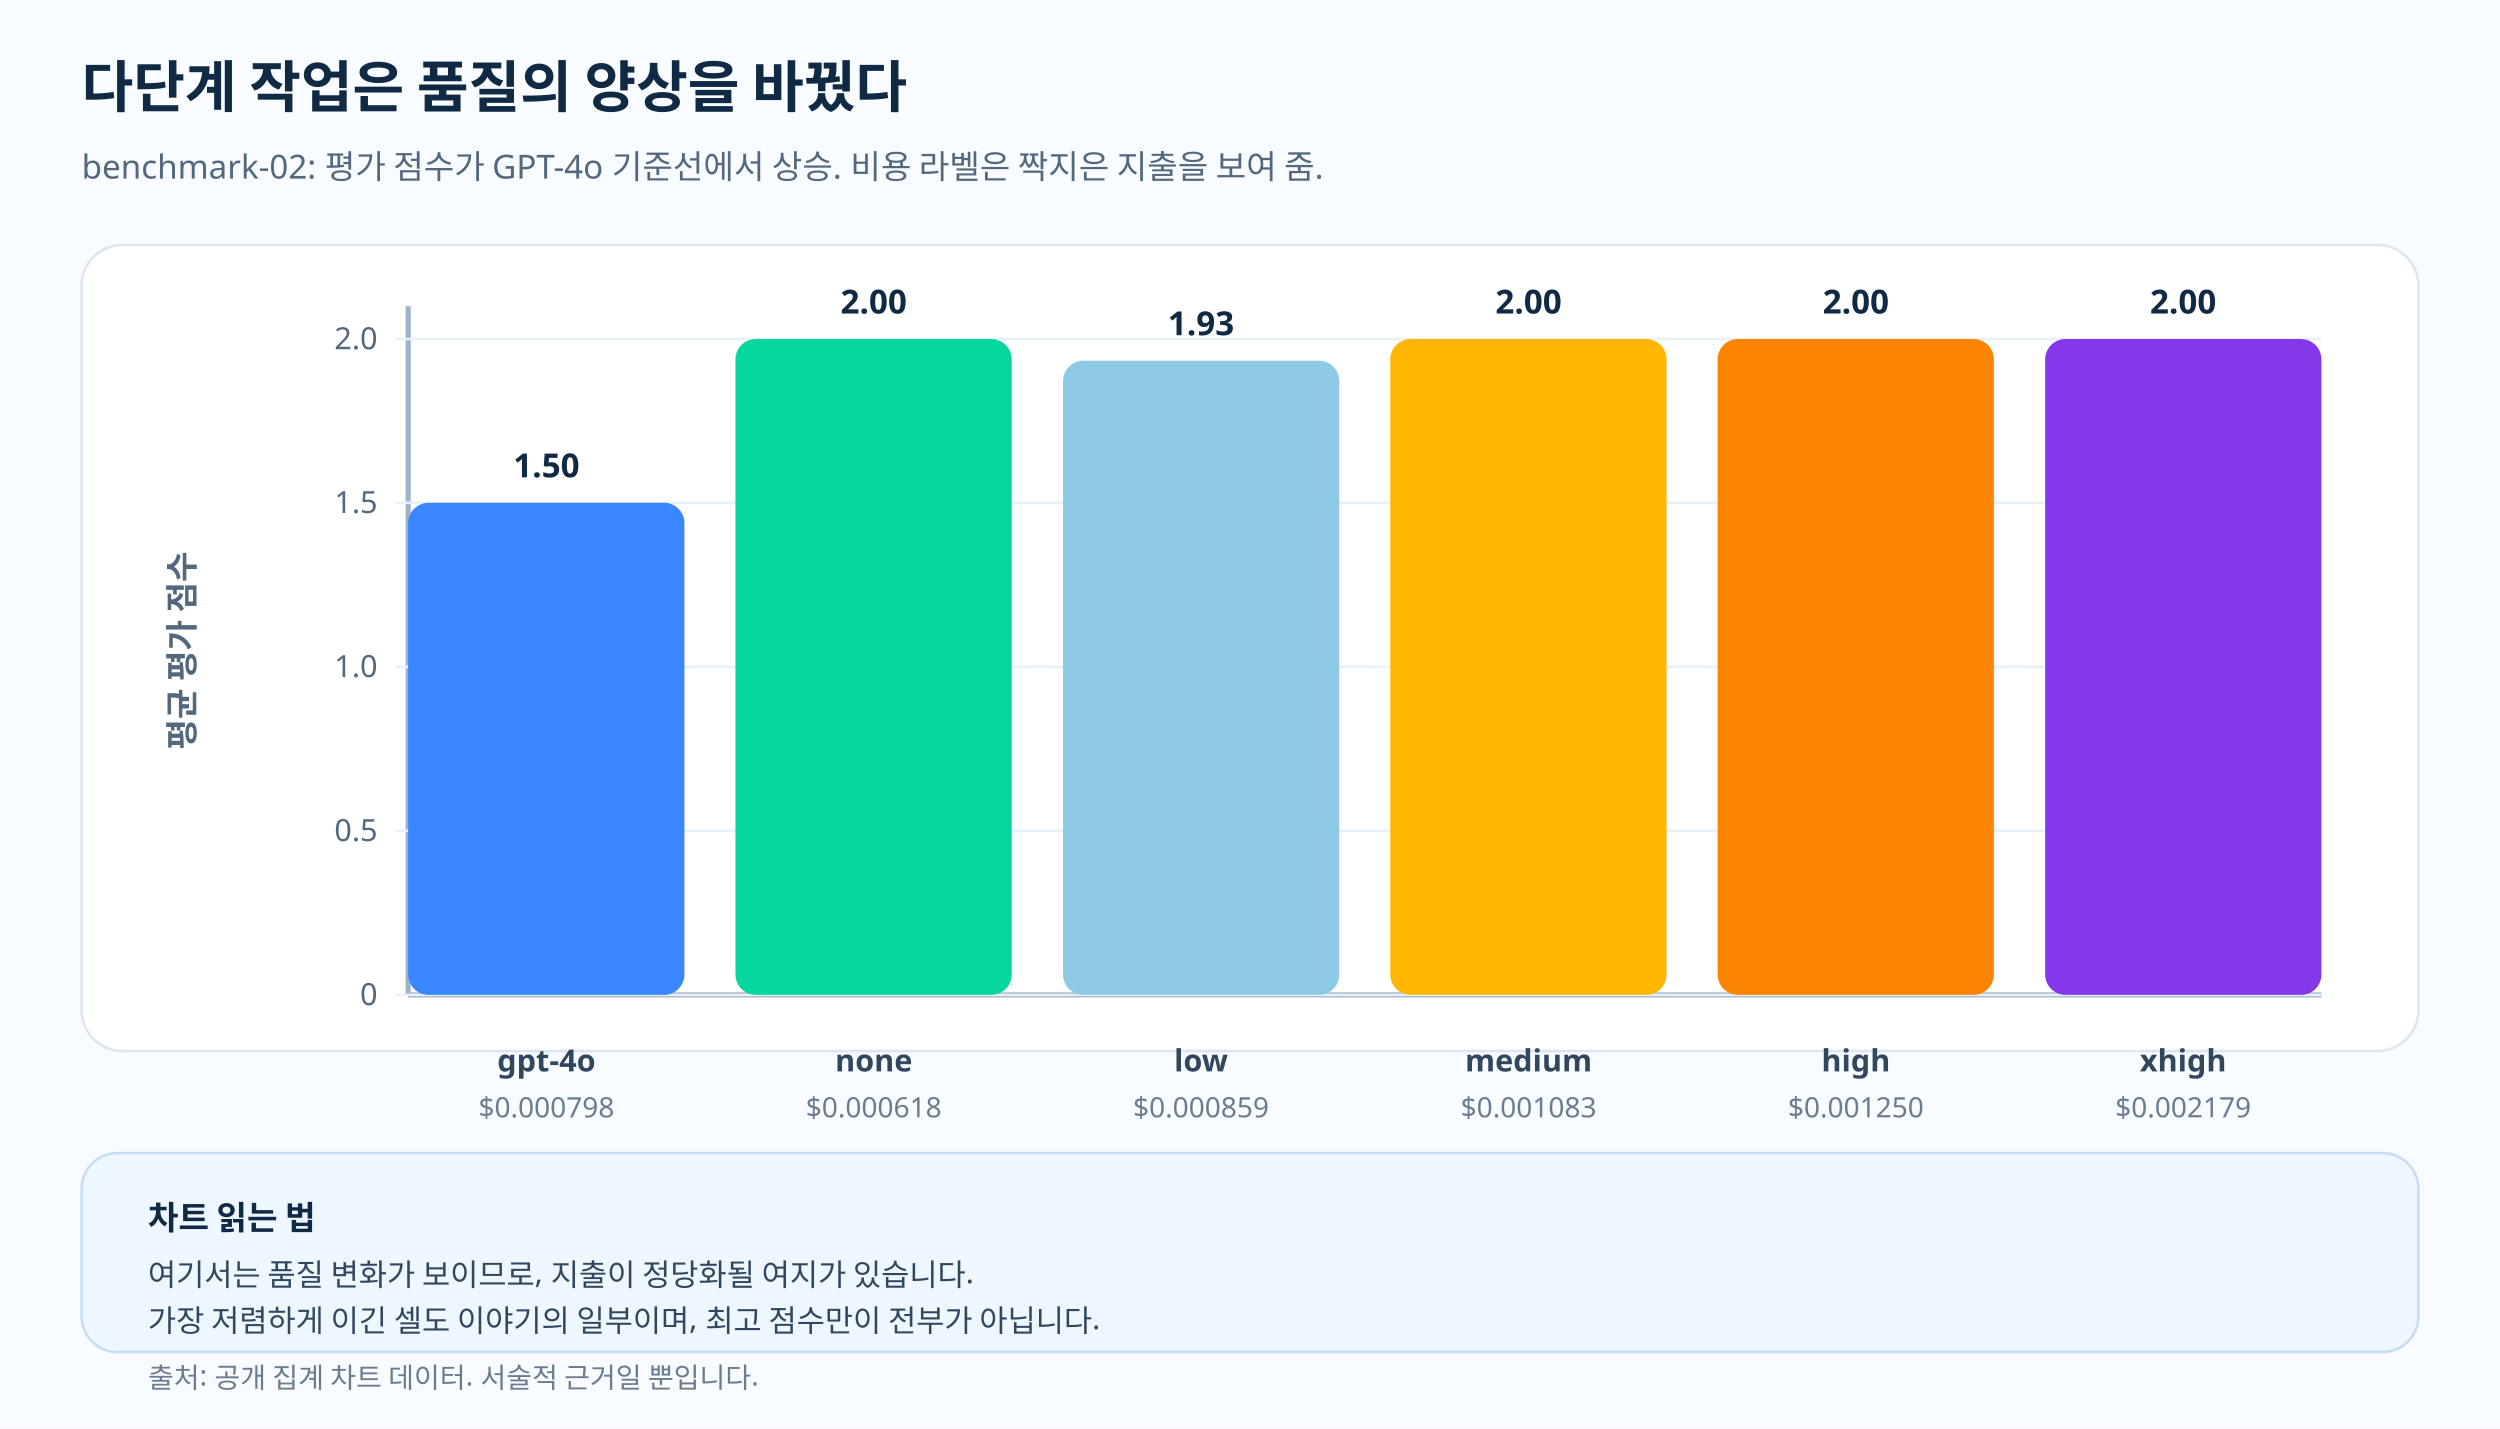
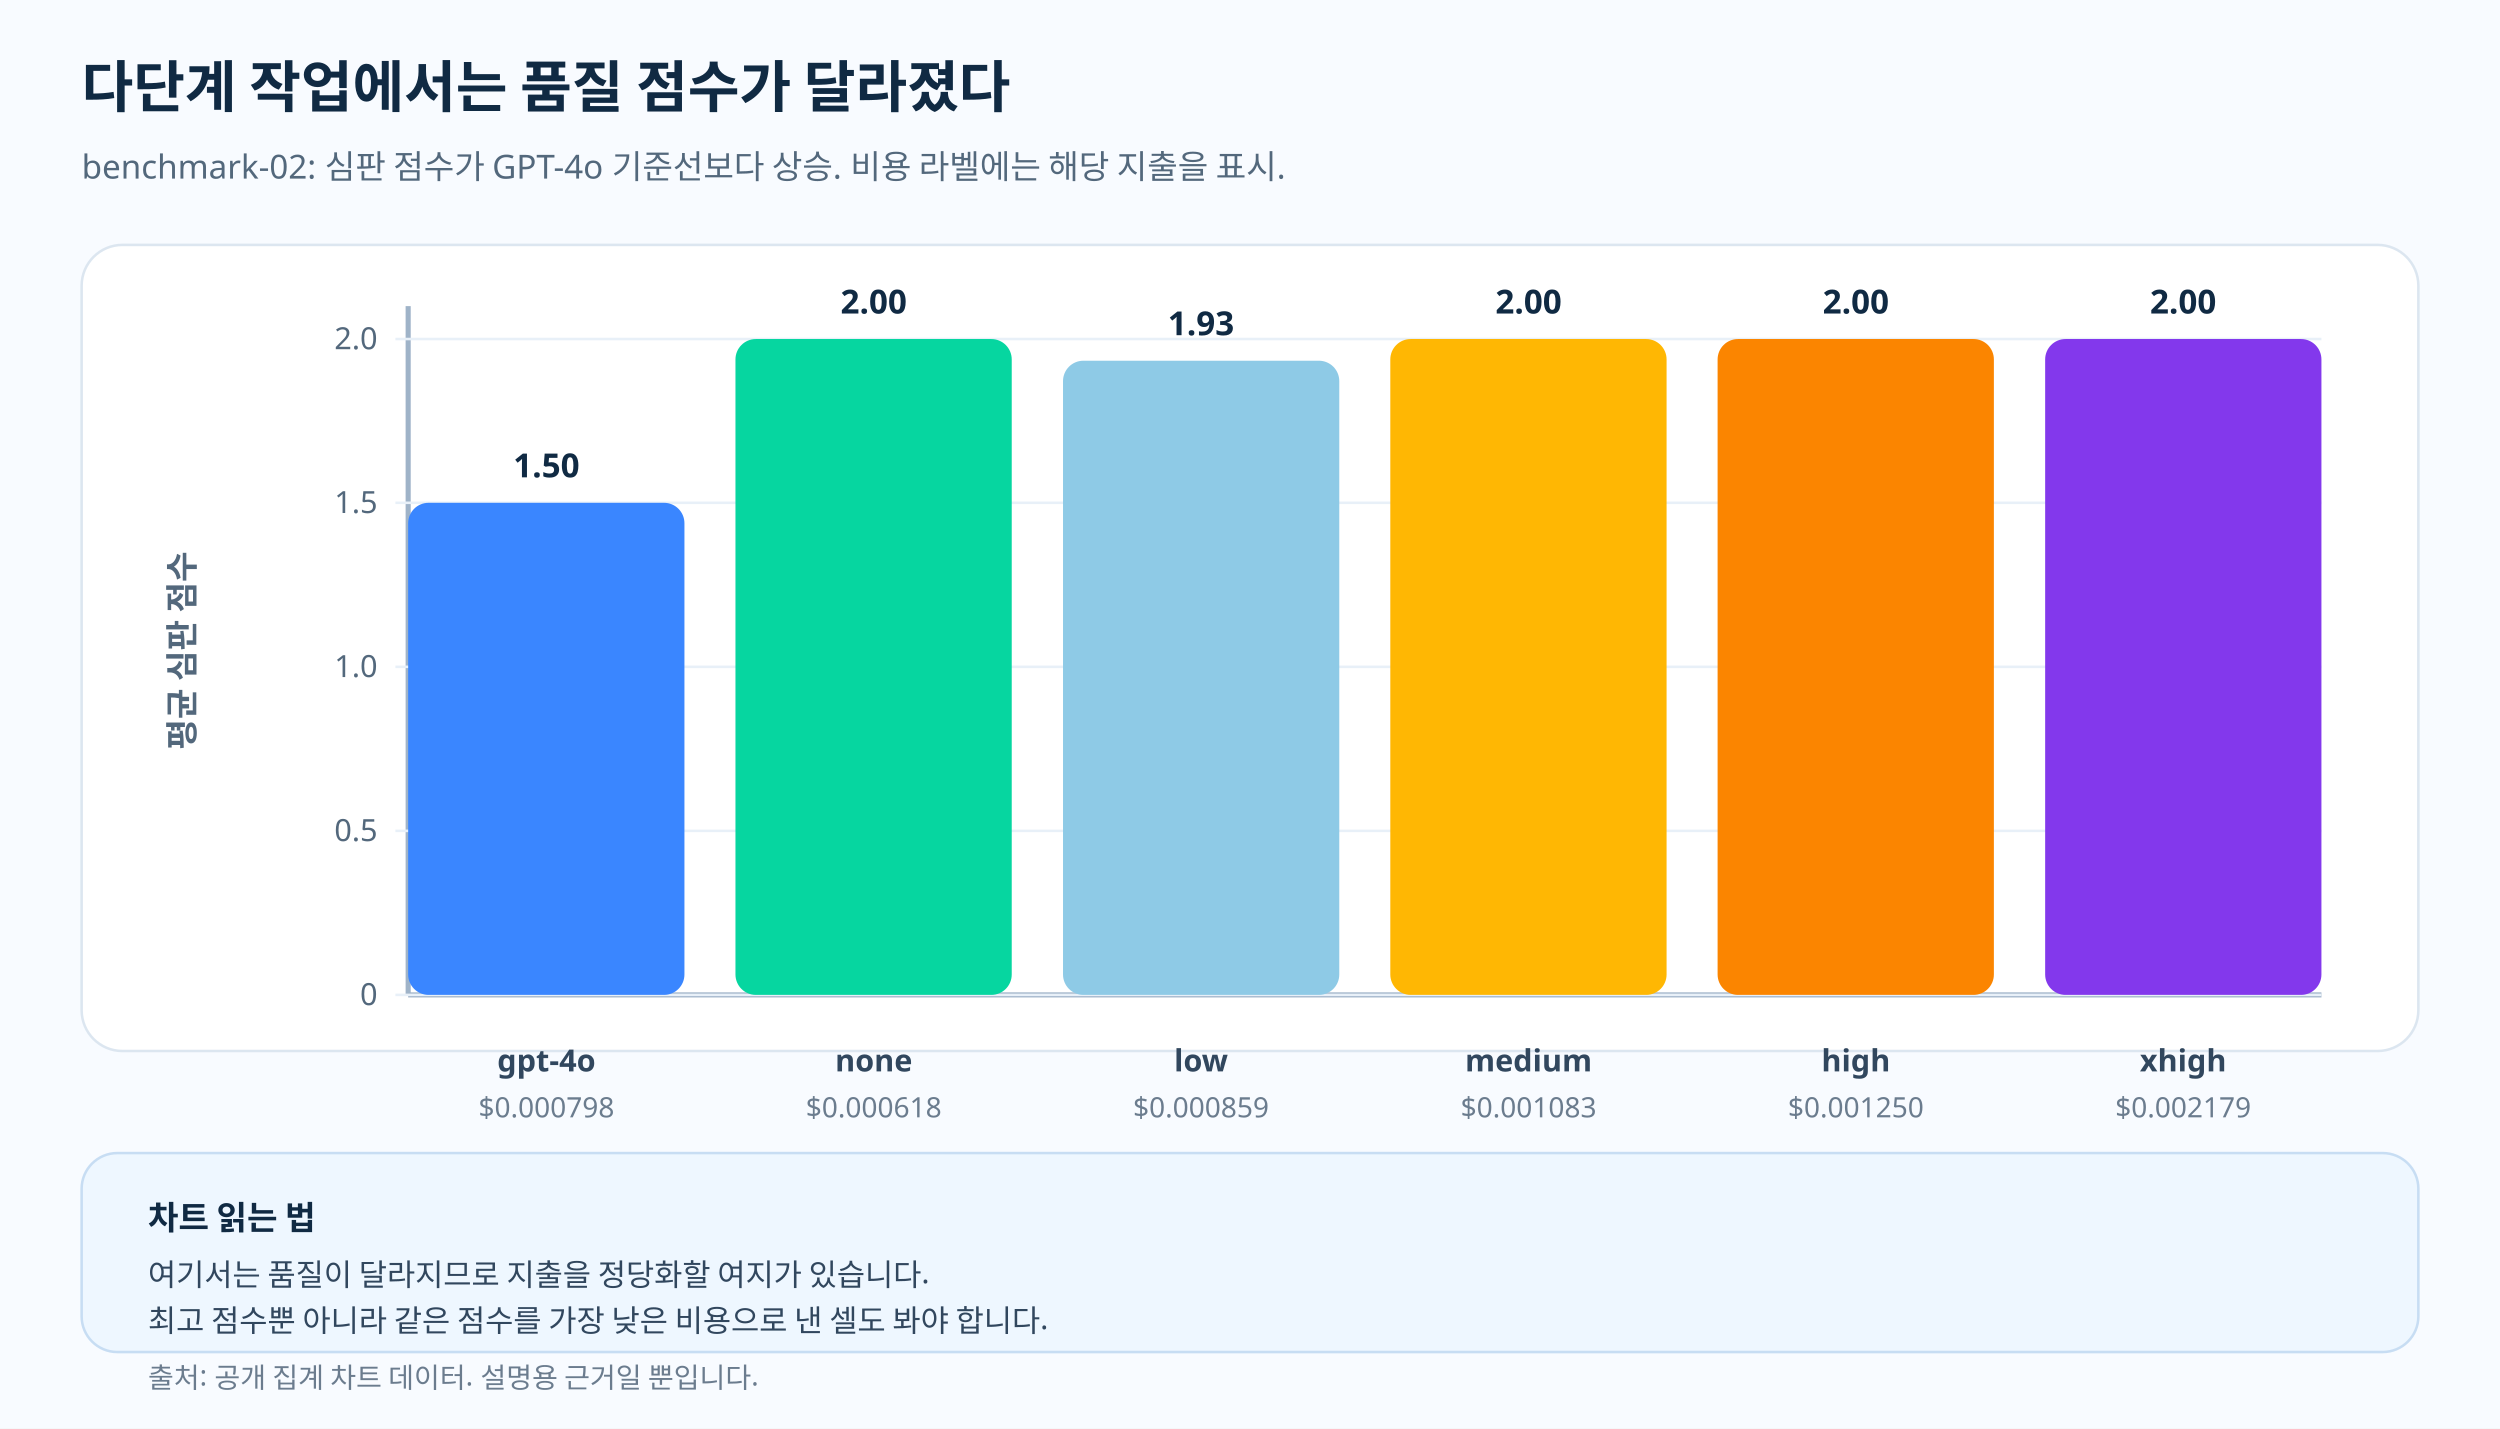
<svg xmlns="http://www.w3.org/2000/svg" role="img" aria-labelledby="title desc" viewBox="0 0 980 560">
  <rect width="980" height="560" fill="#f8fbff" />
-   <text x="32" y="42" font-family="Segoe UI, system-ui, sans-serif" font-size="22" font-weight="700" fill="#102a43">다단계 작업은 품질의 양상을 바꿨다</text>
-   <text x="32" y="70" font-family="Segoe UI, system-ui, sans-serif" font-size="13" fill="#53687c">benchmark-02: 평가 점수가 GPT-4o 기준선에서 상승. 비용 라벨은 짝지은 지출을 보여 줌.</text>
+   <text x="32" y="42" font-family="Segoe UI, system-ui, sans-serif" font-size="22" font-weight="700" fill="#102a43">다단계 작업에서는 품질 점수가 달라졌다</text>
+   <text x="32" y="70" font-family="Segoe UI, system-ui, sans-serif" font-size="13" fill="#53687c">benchmark-02: 심판 점수가 GPT-4o 기준선보다 상승. 비용 라벨에는 해당 지출을 표시.</text>
  <rect x="32" y="96" width="916" height="316" rx="16" fill="#fff" stroke="#dce6f0" />
  <line x1="160" y1="390" x2="910" y2="390" stroke="#9fb3c8" stroke-width="2" />
  <line x1="160" y1="120" x2="160" y2="390" stroke="#9fb3c8" stroke-width="2" />
  <line x1="155" y1="390.0" x2="910" y2="390.0" stroke="#e8f0f8" />
  <text x="148" y="394.0" text-anchor="end" font-family="Segoe UI, system-ui, sans-serif" font-size="12" fill="#53687c">0</text>
  <line x1="155" y1="325.7" x2="910" y2="325.7" stroke="#e8f0f8" />
  <text x="148" y="329.7" text-anchor="end" font-family="Segoe UI, system-ui, sans-serif" font-size="12" fill="#53687c">0.5</text>
  <line x1="155" y1="261.4" x2="910" y2="261.4" stroke="#e8f0f8" />
  <text x="148" y="265.4" text-anchor="end" font-family="Segoe UI, system-ui, sans-serif" font-size="12" fill="#53687c">1.0</text>
  <line x1="155" y1="197.1" x2="910" y2="197.1" stroke="#e8f0f8" />
  <text x="148" y="201.1" text-anchor="end" font-family="Segoe UI, system-ui, sans-serif" font-size="12" fill="#53687c">1.5</text>
  <line x1="155" y1="132.9" x2="910" y2="132.9" stroke="#e8f0f8" />
  <text x="148" y="136.9" text-anchor="end" font-family="Segoe UI, system-ui, sans-serif" font-size="12" fill="#53687c">2.0</text>
-   <text x="76" y="255.0" transform="rotate(-90 76 255.0)" text-anchor="middle" font-family="Segoe UI, system-ui, sans-serif" font-size="13" font-weight="700" fill="#53687c">평균 평가 점수</text>
+   <text x="76" y="255.0" transform="rotate(-90 76 255.0)" text-anchor="middle" font-family="Segoe UI, system-ui, sans-serif" font-size="13" font-weight="700" fill="#53687c">평균 심판 점수</text>
  <rect x="160.0" y="197.1" width="108.3" height="192.9" rx="8" fill="#3a86ff" />
  <text x="214.2" y="187.1" text-anchor="middle" font-family="Segoe UI, system-ui, sans-serif" font-size="13" font-weight="700" fill="#102a43">1.50</text>
  <text x="214.2" y="420" text-anchor="middle" font-family="Segoe UI, system-ui, sans-serif" font-size="12" font-weight="700" fill="#31475e">gpt-4o</text>
  <text x="214.2" y="438" text-anchor="middle" font-family="Segoe UI, system-ui, sans-serif" font-size="11" fill="#6b7c8e">$0.000798</text>
  <rect x="288.3" y="132.9" width="108.3" height="257.1" rx="8" fill="#06d6a0" />
  <text x="342.5" y="122.9" text-anchor="middle" font-family="Segoe UI, system-ui, sans-serif" font-size="13" font-weight="700" fill="#102a43">2.00</text>
  <text x="342.5" y="420" text-anchor="middle" font-family="Segoe UI, system-ui, sans-serif" font-size="12" font-weight="700" fill="#31475e">none</text>
  <text x="342.5" y="438" text-anchor="middle" font-family="Segoe UI, system-ui, sans-serif" font-size="11" fill="#6b7c8e">$0.000618</text>
  <rect x="416.7" y="141.4" width="108.3" height="248.6" rx="8" fill="#8ecae6" />
  <text x="470.8" y="131.4" text-anchor="middle" font-family="Segoe UI, system-ui, sans-serif" font-size="13" font-weight="700" fill="#102a43">1.93</text>
  <text x="470.8" y="420" text-anchor="middle" font-family="Segoe UI, system-ui, sans-serif" font-size="12" font-weight="700" fill="#31475e">low</text>
  <text x="470.8" y="438" text-anchor="middle" font-family="Segoe UI, system-ui, sans-serif" font-size="11" fill="#6b7c8e">$0.000859</text>
  <rect x="545.0" y="132.9" width="108.3" height="257.1" rx="8" fill="#ffb703" />
  <text x="599.2" y="122.9" text-anchor="middle" font-family="Segoe UI, system-ui, sans-serif" font-size="13" font-weight="700" fill="#102a43">2.00</text>
  <text x="599.2" y="420" text-anchor="middle" font-family="Segoe UI, system-ui, sans-serif" font-size="12" font-weight="700" fill="#31475e">medium</text>
  <text x="599.2" y="438" text-anchor="middle" font-family="Segoe UI, system-ui, sans-serif" font-size="11" fill="#6b7c8e">$0.001083</text>
  <rect x="673.3" y="132.9" width="108.3" height="257.1" rx="8" fill="#fb8500" />
  <text x="727.5" y="122.9" text-anchor="middle" font-family="Segoe UI, system-ui, sans-serif" font-size="13" font-weight="700" fill="#102a43">2.00</text>
  <text x="727.5" y="420" text-anchor="middle" font-family="Segoe UI, system-ui, sans-serif" font-size="12" font-weight="700" fill="#31475e">high</text>
  <text x="727.5" y="438" text-anchor="middle" font-family="Segoe UI, system-ui, sans-serif" font-size="11" fill="#6b7c8e">$0.001250</text>
  <rect x="801.7" y="132.9" width="108.3" height="257.1" rx="8" fill="#8338ec" />
  <text x="855.8" y="122.9" text-anchor="middle" font-family="Segoe UI, system-ui, sans-serif" font-size="13" font-weight="700" fill="#102a43">2.00</text>
  <text x="855.8" y="420" text-anchor="middle" font-family="Segoe UI, system-ui, sans-serif" font-size="12" font-weight="700" fill="#31475e">xhigh</text>
  <text x="855.8" y="438" text-anchor="middle" font-family="Segoe UI, system-ui, sans-serif" font-size="11" fill="#6b7c8e">$0.002179</text>
  <rect x="32" y="452" width="916" height="78" rx="14" fill="#eef7ff" stroke="#c7ddf3" />
  <text x="58" y="482" font-family="Segoe UI, system-ui, sans-serif" font-size="13" font-weight="700" fill="#102a43">차트 읽는 법</text>
-   <text x="58" y="504" font-family="Segoe UI, system-ui, sans-serif" font-size="12" fill="#31475e">여기서는 품질 변화가 보이므로, 지출이 정당화될 여지가 있습니다.</text>
-   <text x="58" y="522" font-family="Segoe UI, system-ui, sans-serif" font-size="12" fill="#31475e">가장 저렴하게 이긴 셀도 이야기의 일부이며, 최고 점수만이 전부가 아닙니다.</text>
-   <text x="58" y="544" font-family="Segoe UI, system-ui, sans-serif" font-size="11" fill="#6b7c8e">출처: 공개 집계 차트 데이터. 서술적 근거일 뿐입니다.</text>
+   <text x="58" y="504" font-family="Segoe UI, system-ui, sans-serif" font-size="12" fill="#31475e">여기서는 품질이 달라지므로 지출을 정당화할 여지가 있습니다.</text>
+   <text x="58" y="522" font-family="Segoe UI, system-ui, sans-serif" font-size="12" fill="#31475e">최고 점수뿐 아니라 같은 점수를 가장 낮은 비용으로 낸 셀도 봐야 합니다.</text>
+   <text x="58" y="544" font-family="Segoe UI, system-ui, sans-serif" font-size="11" fill="#6b7c8e">출처: 공개 집계 차트 데이터. 설명용 근거일 뿐입니다.</text>
</svg>
